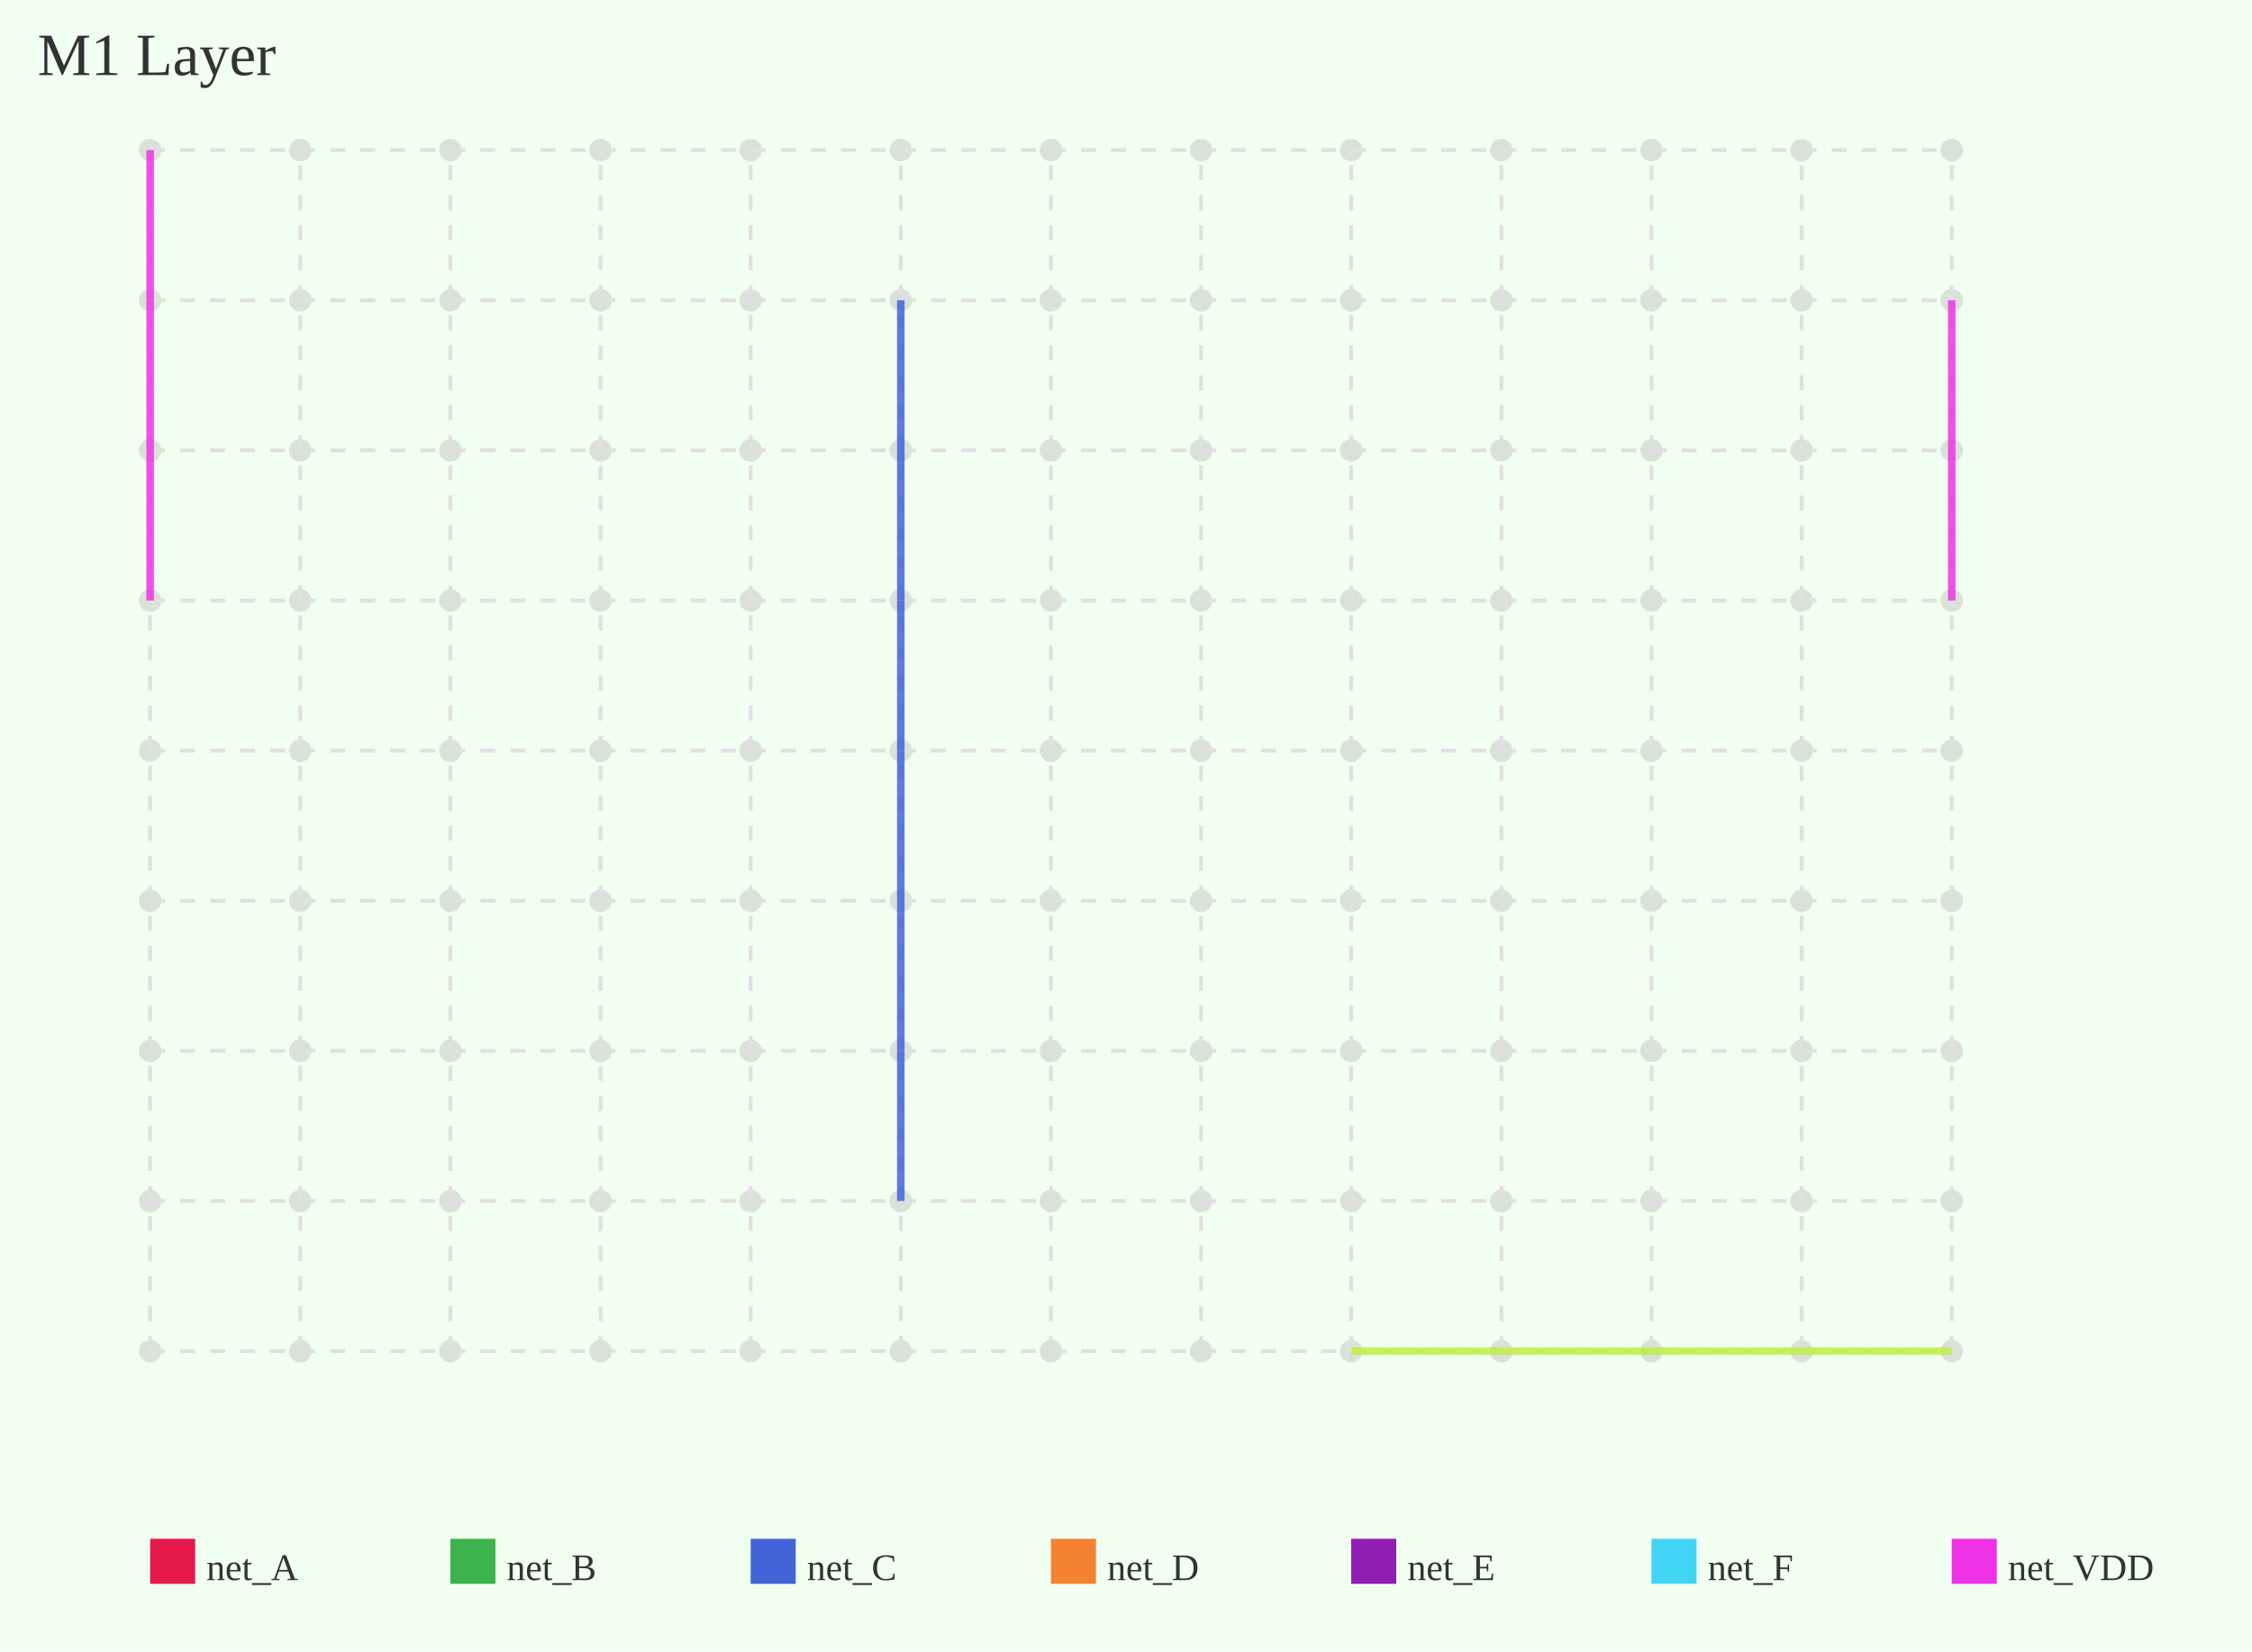
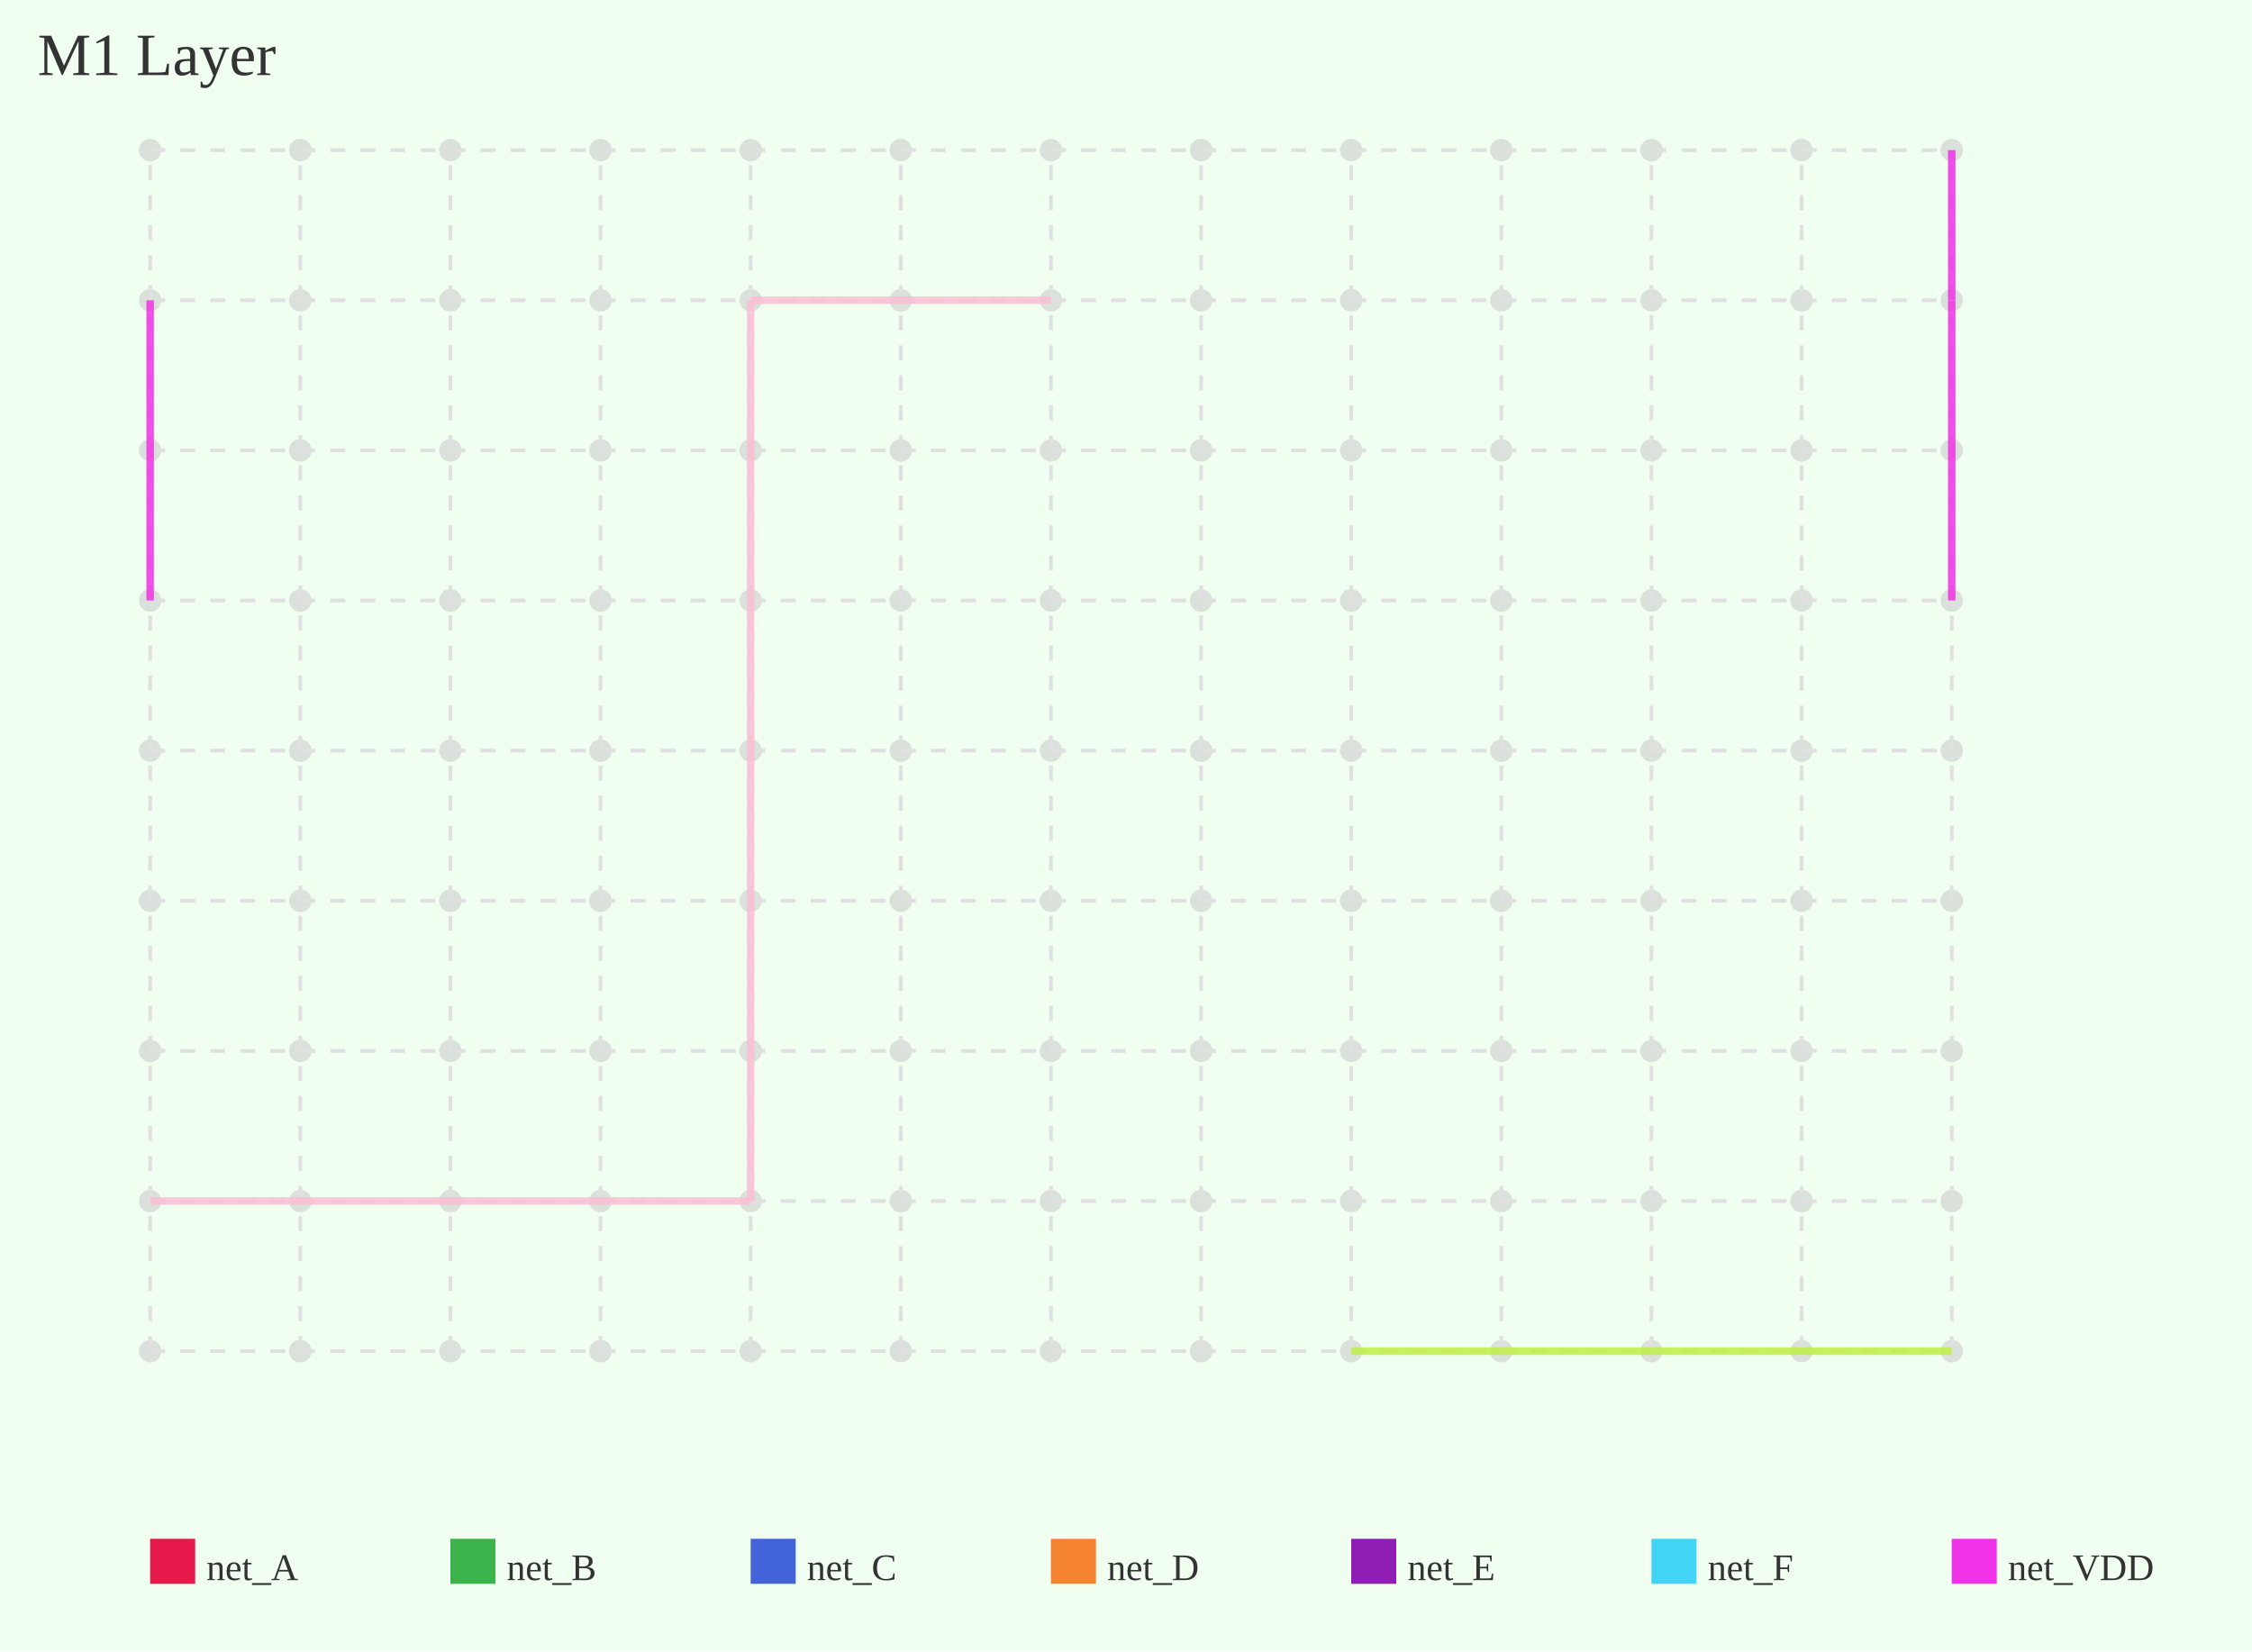
<svg xmlns="http://www.w3.org/2000/svg" width="600" height="440">
  <rect width="600" height="440" fill="#f0fff0" />
  <text x="10" y="20" font-size="16" fill="#333">M1 Layer</text>
  <circle cx="40" cy="360" r="3" fill="#cccccc" opacity="0.6" />
  <circle cx="40" cy="320" r="3" fill="#cccccc" opacity="0.6" />
  <circle cx="40" cy="280" r="3" fill="#cccccc" opacity="0.6" />
  <circle cx="40" cy="240" r="3" fill="#cccccc" opacity="0.6" />
  <circle cx="40" cy="200" r="3" fill="#cccccc" opacity="0.6" />
  <circle cx="40" cy="160" r="3" fill="#cccccc" opacity="0.6" />
  <circle cx="40" cy="120" r="3" fill="#cccccc" opacity="0.6" />
  <circle cx="40" cy="80" r="3" fill="#cccccc" opacity="0.6" />
  <circle cx="40" cy="40" r="3" fill="#cccccc" opacity="0.6" />
  <circle cx="80" cy="360" r="3" fill="#cccccc" opacity="0.6" />
  <circle cx="80" cy="320" r="3" fill="#cccccc" opacity="0.6" />
  <circle cx="80" cy="280" r="3" fill="#cccccc" opacity="0.6" />
  <circle cx="80" cy="240" r="3" fill="#cccccc" opacity="0.6" />
  <circle cx="80" cy="200" r="3" fill="#cccccc" opacity="0.6" />
  <circle cx="80" cy="160" r="3" fill="#cccccc" opacity="0.6" />
  <circle cx="80" cy="120" r="3" fill="#cccccc" opacity="0.6" />
  <circle cx="80" cy="80" r="3" fill="#cccccc" opacity="0.6" />
  <circle cx="80" cy="40" r="3" fill="#cccccc" opacity="0.6" />
  <circle cx="120" cy="360" r="3" fill="#cccccc" opacity="0.6" />
  <circle cx="120" cy="320" r="3" fill="#cccccc" opacity="0.6" />
  <circle cx="120" cy="280" r="3" fill="#cccccc" opacity="0.6" />
  <circle cx="120" cy="240" r="3" fill="#cccccc" opacity="0.6" />
  <circle cx="120" cy="200" r="3" fill="#cccccc" opacity="0.6" />
  <circle cx="120" cy="160" r="3" fill="#cccccc" opacity="0.6" />
  <circle cx="120" cy="120" r="3" fill="#cccccc" opacity="0.6" />
  <circle cx="120" cy="80" r="3" fill="#cccccc" opacity="0.6" />
  <circle cx="120" cy="40" r="3" fill="#cccccc" opacity="0.6" />
  <circle cx="160" cy="360" r="3" fill="#cccccc" opacity="0.6" />
  <circle cx="160" cy="320" r="3" fill="#cccccc" opacity="0.6" />
  <circle cx="160" cy="280" r="3" fill="#cccccc" opacity="0.6" />
  <circle cx="160" cy="240" r="3" fill="#cccccc" opacity="0.6" />
  <circle cx="160" cy="200" r="3" fill="#cccccc" opacity="0.6" />
  <circle cx="160" cy="160" r="3" fill="#cccccc" opacity="0.6" />
  <circle cx="160" cy="120" r="3" fill="#cccccc" opacity="0.6" />
  <circle cx="160" cy="80" r="3" fill="#cccccc" opacity="0.6" />
  <circle cx="160" cy="40" r="3" fill="#cccccc" opacity="0.6" />
  <circle cx="200" cy="360" r="3" fill="#cccccc" opacity="0.6" />
  <circle cx="200" cy="320" r="3" fill="#cccccc" opacity="0.6" />
  <circle cx="200" cy="280" r="3" fill="#cccccc" opacity="0.6" />
  <circle cx="200" cy="240" r="3" fill="#cccccc" opacity="0.6" />
  <circle cx="200" cy="200" r="3" fill="#cccccc" opacity="0.6" />
  <circle cx="200" cy="160" r="3" fill="#cccccc" opacity="0.6" />
  <circle cx="200" cy="120" r="3" fill="#cccccc" opacity="0.6" />
  <circle cx="200" cy="80" r="3" fill="#cccccc" opacity="0.6" />
  <circle cx="200" cy="40" r="3" fill="#cccccc" opacity="0.6" />
  <circle cx="240" cy="360" r="3" fill="#cccccc" opacity="0.6" />
  <circle cx="240" cy="320" r="3" fill="#cccccc" opacity="0.6" />
  <circle cx="240" cy="280" r="3" fill="#cccccc" opacity="0.6" />
  <circle cx="240" cy="240" r="3" fill="#cccccc" opacity="0.6" />
  <circle cx="240" cy="200" r="3" fill="#cccccc" opacity="0.6" />
  <circle cx="240" cy="160" r="3" fill="#cccccc" opacity="0.6" />
  <circle cx="240" cy="120" r="3" fill="#cccccc" opacity="0.6" />
  <circle cx="240" cy="80" r="3" fill="#cccccc" opacity="0.6" />
  <circle cx="240" cy="40" r="3" fill="#cccccc" opacity="0.6" />
  <circle cx="280" cy="360" r="3" fill="#cccccc" opacity="0.6" />
  <circle cx="280" cy="320" r="3" fill="#cccccc" opacity="0.6" />
  <circle cx="280" cy="280" r="3" fill="#cccccc" opacity="0.6" />
  <circle cx="280" cy="240" r="3" fill="#cccccc" opacity="0.6" />
  <circle cx="280" cy="200" r="3" fill="#cccccc" opacity="0.6" />
  <circle cx="280" cy="160" r="3" fill="#cccccc" opacity="0.6" />
  <circle cx="280" cy="120" r="3" fill="#cccccc" opacity="0.6" />
  <circle cx="280" cy="80" r="3" fill="#cccccc" opacity="0.6" />
  <circle cx="280" cy="40" r="3" fill="#cccccc" opacity="0.6" />
  <circle cx="320" cy="360" r="3" fill="#cccccc" opacity="0.6" />
  <circle cx="320" cy="320" r="3" fill="#cccccc" opacity="0.6" />
  <circle cx="320" cy="280" r="3" fill="#cccccc" opacity="0.6" />
  <circle cx="320" cy="240" r="3" fill="#cccccc" opacity="0.6" />
  <circle cx="320" cy="200" r="3" fill="#cccccc" opacity="0.6" />
  <circle cx="320" cy="160" r="3" fill="#cccccc" opacity="0.6" />
  <circle cx="320" cy="120" r="3" fill="#cccccc" opacity="0.6" />
  <circle cx="320" cy="80" r="3" fill="#cccccc" opacity="0.6" />
  <circle cx="320" cy="40" r="3" fill="#cccccc" opacity="0.6" />
  <circle cx="360" cy="360" r="3" fill="#cccccc" opacity="0.6" />
  <circle cx="360" cy="320" r="3" fill="#cccccc" opacity="0.6" />
  <circle cx="360" cy="280" r="3" fill="#cccccc" opacity="0.6" />
  <circle cx="360" cy="240" r="3" fill="#cccccc" opacity="0.6" />
  <circle cx="360" cy="200" r="3" fill="#cccccc" opacity="0.6" />
  <circle cx="360" cy="160" r="3" fill="#cccccc" opacity="0.6" />
  <circle cx="360" cy="120" r="3" fill="#cccccc" opacity="0.6" />
  <circle cx="360" cy="80" r="3" fill="#cccccc" opacity="0.6" />
  <circle cx="360" cy="40" r="3" fill="#cccccc" opacity="0.6" />
  <circle cx="400" cy="360" r="3" fill="#cccccc" opacity="0.6" />
  <circle cx="400" cy="320" r="3" fill="#cccccc" opacity="0.6" />
  <circle cx="400" cy="280" r="3" fill="#cccccc" opacity="0.6" />
  <circle cx="400" cy="240" r="3" fill="#cccccc" opacity="0.6" />
  <circle cx="400" cy="200" r="3" fill="#cccccc" opacity="0.6" />
  <circle cx="400" cy="160" r="3" fill="#cccccc" opacity="0.6" />
  <circle cx="400" cy="120" r="3" fill="#cccccc" opacity="0.6" />
  <circle cx="400" cy="80" r="3" fill="#cccccc" opacity="0.6" />
  <circle cx="400" cy="40" r="3" fill="#cccccc" opacity="0.6" />
  <circle cx="440" cy="360" r="3" fill="#cccccc" opacity="0.6" />
  <circle cx="440" cy="320" r="3" fill="#cccccc" opacity="0.6" />
  <circle cx="440" cy="280" r="3" fill="#cccccc" opacity="0.6" />
  <circle cx="440" cy="240" r="3" fill="#cccccc" opacity="0.6" />
  <circle cx="440" cy="200" r="3" fill="#cccccc" opacity="0.6" />
  <circle cx="440" cy="160" r="3" fill="#cccccc" opacity="0.6" />
  <circle cx="440" cy="120" r="3" fill="#cccccc" opacity="0.6" />
  <circle cx="440" cy="80" r="3" fill="#cccccc" opacity="0.6" />
  <circle cx="440" cy="40" r="3" fill="#cccccc" opacity="0.6" />
  <circle cx="480" cy="360" r="3" fill="#cccccc" opacity="0.6" />
  <circle cx="480" cy="320" r="3" fill="#cccccc" opacity="0.6" />
  <circle cx="480" cy="280" r="3" fill="#cccccc" opacity="0.6" />
  <circle cx="480" cy="240" r="3" fill="#cccccc" opacity="0.6" />
  <circle cx="480" cy="200" r="3" fill="#cccccc" opacity="0.6" />
  <circle cx="480" cy="160" r="3" fill="#cccccc" opacity="0.6" />
  <circle cx="480" cy="120" r="3" fill="#cccccc" opacity="0.6" />
  <circle cx="480" cy="80" r="3" fill="#cccccc" opacity="0.6" />
  <circle cx="480" cy="40" r="3" fill="#cccccc" opacity="0.6" />
  <circle cx="520" cy="360" r="3" fill="#cccccc" opacity="0.6" />
  <circle cx="520" cy="320" r="3" fill="#cccccc" opacity="0.6" />
  <circle cx="520" cy="280" r="3" fill="#cccccc" opacity="0.6" />
  <circle cx="520" cy="240" r="3" fill="#cccccc" opacity="0.6" />
  <circle cx="520" cy="200" r="3" fill="#cccccc" opacity="0.6" />
  <circle cx="520" cy="160" r="3" fill="#cccccc" opacity="0.6" />
  <circle cx="520" cy="120" r="3" fill="#cccccc" opacity="0.6" />
  <circle cx="520" cy="80" r="3" fill="#cccccc" opacity="0.6" />
  <circle cx="520" cy="40" r="3" fill="#cccccc" opacity="0.6" />
  <line x1="40" y1="360" x2="40" y2="320" stroke="#e0e0e0" stroke-width="1" stroke-dasharray="4,4" />
  <line x1="40" y1="360" x2="80" y2="360" stroke="#e0e0e0" stroke-width="1" stroke-dasharray="4,4" />
  <line x1="40" y1="320" x2="40" y2="280" stroke="#e0e0e0" stroke-width="1" stroke-dasharray="4,4" />
  <line x1="40" y1="320" x2="80" y2="320" stroke="#e0e0e0" stroke-width="1" stroke-dasharray="4,4" />
  <line x1="40" y1="280" x2="40" y2="240" stroke="#e0e0e0" stroke-width="1" stroke-dasharray="4,4" />
  <line x1="40" y1="280" x2="80" y2="280" stroke="#e0e0e0" stroke-width="1" stroke-dasharray="4,4" />
  <line x1="40" y1="240" x2="40" y2="200" stroke="#e0e0e0" stroke-width="1" stroke-dasharray="4,4" />
  <line x1="40" y1="240" x2="80" y2="240" stroke="#e0e0e0" stroke-width="1" stroke-dasharray="4,4" />
  <line x1="40" y1="200" x2="40" y2="160" stroke="#e0e0e0" stroke-width="1" stroke-dasharray="4,4" />
  <line x1="40" y1="200" x2="80" y2="200" stroke="#e0e0e0" stroke-width="1" stroke-dasharray="4,4" />
  <line x1="40" y1="160" x2="40" y2="120" stroke="#e0e0e0" stroke-width="1" stroke-dasharray="4,4" />
  <line x1="40" y1="160" x2="80" y2="160" stroke="#e0e0e0" stroke-width="1" stroke-dasharray="4,4" />
  <line x1="40" y1="120" x2="40" y2="80" stroke="#e0e0e0" stroke-width="1" stroke-dasharray="4,4" />
  <line x1="40" y1="120" x2="80" y2="120" stroke="#e0e0e0" stroke-width="1" stroke-dasharray="4,4" />
  <line x1="40" y1="80" x2="40" y2="40" stroke="#e0e0e0" stroke-width="1" stroke-dasharray="4,4" />
  <line x1="40" y1="80" x2="80" y2="80" stroke="#e0e0e0" stroke-width="1" stroke-dasharray="4,4" />
  <line x1="40" y1="40" x2="80" y2="40" stroke="#e0e0e0" stroke-width="1" stroke-dasharray="4,4" />
  <line x1="80" y1="360" x2="80" y2="320" stroke="#e0e0e0" stroke-width="1" stroke-dasharray="4,4" />
  <line x1="80" y1="360" x2="120" y2="360" stroke="#e0e0e0" stroke-width="1" stroke-dasharray="4,4" />
  <line x1="80" y1="320" x2="80" y2="280" stroke="#e0e0e0" stroke-width="1" stroke-dasharray="4,4" />
  <line x1="80" y1="320" x2="120" y2="320" stroke="#e0e0e0" stroke-width="1" stroke-dasharray="4,4" />
  <line x1="80" y1="280" x2="80" y2="240" stroke="#e0e0e0" stroke-width="1" stroke-dasharray="4,4" />
  <line x1="80" y1="280" x2="120" y2="280" stroke="#e0e0e0" stroke-width="1" stroke-dasharray="4,4" />
  <line x1="80" y1="240" x2="80" y2="200" stroke="#e0e0e0" stroke-width="1" stroke-dasharray="4,4" />
  <line x1="80" y1="240" x2="120" y2="240" stroke="#e0e0e0" stroke-width="1" stroke-dasharray="4,4" />
  <line x1="80" y1="200" x2="80" y2="160" stroke="#e0e0e0" stroke-width="1" stroke-dasharray="4,4" />
  <line x1="80" y1="200" x2="120" y2="200" stroke="#e0e0e0" stroke-width="1" stroke-dasharray="4,4" />
  <line x1="80" y1="160" x2="80" y2="120" stroke="#e0e0e0" stroke-width="1" stroke-dasharray="4,4" />
  <line x1="80" y1="160" x2="120" y2="160" stroke="#e0e0e0" stroke-width="1" stroke-dasharray="4,4" />
  <line x1="80" y1="120" x2="80" y2="80" stroke="#e0e0e0" stroke-width="1" stroke-dasharray="4,4" />
  <line x1="80" y1="120" x2="120" y2="120" stroke="#e0e0e0" stroke-width="1" stroke-dasharray="4,4" />
  <line x1="80" y1="80" x2="80" y2="40" stroke="#e0e0e0" stroke-width="1" stroke-dasharray="4,4" />
  <line x1="80" y1="80" x2="120" y2="80" stroke="#e0e0e0" stroke-width="1" stroke-dasharray="4,4" />
  <line x1="80" y1="40" x2="120" y2="40" stroke="#e0e0e0" stroke-width="1" stroke-dasharray="4,4" />
  <line x1="120" y1="360" x2="120" y2="320" stroke="#e0e0e0" stroke-width="1" stroke-dasharray="4,4" />
  <line x1="120" y1="360" x2="160" y2="360" stroke="#e0e0e0" stroke-width="1" stroke-dasharray="4,4" />
  <line x1="120" y1="320" x2="120" y2="280" stroke="#e0e0e0" stroke-width="1" stroke-dasharray="4,4" />
  <line x1="120" y1="320" x2="160" y2="320" stroke="#e0e0e0" stroke-width="1" stroke-dasharray="4,4" />
  <line x1="120" y1="280" x2="120" y2="240" stroke="#e0e0e0" stroke-width="1" stroke-dasharray="4,4" />
  <line x1="120" y1="280" x2="160" y2="280" stroke="#e0e0e0" stroke-width="1" stroke-dasharray="4,4" />
  <line x1="120" y1="240" x2="120" y2="200" stroke="#e0e0e0" stroke-width="1" stroke-dasharray="4,4" />
  <line x1="120" y1="240" x2="160" y2="240" stroke="#e0e0e0" stroke-width="1" stroke-dasharray="4,4" />
  <line x1="120" y1="200" x2="120" y2="160" stroke="#e0e0e0" stroke-width="1" stroke-dasharray="4,4" />
  <line x1="120" y1="200" x2="160" y2="200" stroke="#e0e0e0" stroke-width="1" stroke-dasharray="4,4" />
  <line x1="120" y1="160" x2="120" y2="120" stroke="#e0e0e0" stroke-width="1" stroke-dasharray="4,4" />
  <line x1="120" y1="160" x2="160" y2="160" stroke="#e0e0e0" stroke-width="1" stroke-dasharray="4,4" />
  <line x1="120" y1="120" x2="120" y2="80" stroke="#e0e0e0" stroke-width="1" stroke-dasharray="4,4" />
  <line x1="120" y1="120" x2="160" y2="120" stroke="#e0e0e0" stroke-width="1" stroke-dasharray="4,4" />
  <line x1="120" y1="80" x2="120" y2="40" stroke="#e0e0e0" stroke-width="1" stroke-dasharray="4,4" />
  <line x1="120" y1="80" x2="160" y2="80" stroke="#e0e0e0" stroke-width="1" stroke-dasharray="4,4" />
  <line x1="120" y1="40" x2="160" y2="40" stroke="#e0e0e0" stroke-width="1" stroke-dasharray="4,4" />
  <line x1="160" y1="360" x2="160" y2="320" stroke="#e0e0e0" stroke-width="1" stroke-dasharray="4,4" />
  <line x1="160" y1="360" x2="200" y2="360" stroke="#e0e0e0" stroke-width="1" stroke-dasharray="4,4" />
  <line x1="160" y1="320" x2="160" y2="280" stroke="#e0e0e0" stroke-width="1" stroke-dasharray="4,4" />
  <line x1="160" y1="320" x2="200" y2="320" stroke="#e0e0e0" stroke-width="1" stroke-dasharray="4,4" />
  <line x1="160" y1="280" x2="160" y2="240" stroke="#e0e0e0" stroke-width="1" stroke-dasharray="4,4" />
  <line x1="160" y1="280" x2="200" y2="280" stroke="#e0e0e0" stroke-width="1" stroke-dasharray="4,4" />
  <line x1="160" y1="240" x2="160" y2="200" stroke="#e0e0e0" stroke-width="1" stroke-dasharray="4,4" />
  <line x1="160" y1="240" x2="200" y2="240" stroke="#e0e0e0" stroke-width="1" stroke-dasharray="4,4" />
  <line x1="160" y1="200" x2="160" y2="160" stroke="#e0e0e0" stroke-width="1" stroke-dasharray="4,4" />
  <line x1="160" y1="200" x2="200" y2="200" stroke="#e0e0e0" stroke-width="1" stroke-dasharray="4,4" />
  <line x1="160" y1="160" x2="160" y2="120" stroke="#e0e0e0" stroke-width="1" stroke-dasharray="4,4" />
  <line x1="160" y1="160" x2="200" y2="160" stroke="#e0e0e0" stroke-width="1" stroke-dasharray="4,4" />
  <line x1="160" y1="120" x2="160" y2="80" stroke="#e0e0e0" stroke-width="1" stroke-dasharray="4,4" />
  <line x1="160" y1="120" x2="200" y2="120" stroke="#e0e0e0" stroke-width="1" stroke-dasharray="4,4" />
  <line x1="160" y1="80" x2="160" y2="40" stroke="#e0e0e0" stroke-width="1" stroke-dasharray="4,4" />
  <line x1="160" y1="80" x2="200" y2="80" stroke="#e0e0e0" stroke-width="1" stroke-dasharray="4,4" />
  <line x1="160" y1="40" x2="200" y2="40" stroke="#e0e0e0" stroke-width="1" stroke-dasharray="4,4" />
  <line x1="200" y1="360" x2="200" y2="320" stroke="#e0e0e0" stroke-width="1" stroke-dasharray="4,4" />
  <line x1="200" y1="360" x2="240" y2="360" stroke="#e0e0e0" stroke-width="1" stroke-dasharray="4,4" />
  <line x1="200" y1="320" x2="200" y2="280" stroke="#e0e0e0" stroke-width="1" stroke-dasharray="4,4" />
  <line x1="200" y1="320" x2="240" y2="320" stroke="#e0e0e0" stroke-width="1" stroke-dasharray="4,4" />
  <line x1="200" y1="280" x2="200" y2="240" stroke="#e0e0e0" stroke-width="1" stroke-dasharray="4,4" />
  <line x1="200" y1="280" x2="240" y2="280" stroke="#e0e0e0" stroke-width="1" stroke-dasharray="4,4" />
  <line x1="200" y1="240" x2="200" y2="200" stroke="#e0e0e0" stroke-width="1" stroke-dasharray="4,4" />
  <line x1="200" y1="240" x2="240" y2="240" stroke="#e0e0e0" stroke-width="1" stroke-dasharray="4,4" />
  <line x1="200" y1="200" x2="200" y2="160" stroke="#e0e0e0" stroke-width="1" stroke-dasharray="4,4" />
  <line x1="200" y1="200" x2="240" y2="200" stroke="#e0e0e0" stroke-width="1" stroke-dasharray="4,4" />
  <line x1="200" y1="160" x2="200" y2="120" stroke="#e0e0e0" stroke-width="1" stroke-dasharray="4,4" />
  <line x1="200" y1="160" x2="240" y2="160" stroke="#e0e0e0" stroke-width="1" stroke-dasharray="4,4" />
  <line x1="200" y1="120" x2="200" y2="80" stroke="#e0e0e0" stroke-width="1" stroke-dasharray="4,4" />
  <line x1="200" y1="120" x2="240" y2="120" stroke="#e0e0e0" stroke-width="1" stroke-dasharray="4,4" />
  <line x1="200" y1="80" x2="200" y2="40" stroke="#e0e0e0" stroke-width="1" stroke-dasharray="4,4" />
  <line x1="200" y1="80" x2="240" y2="80" stroke="#e0e0e0" stroke-width="1" stroke-dasharray="4,4" />
  <line x1="200" y1="40" x2="240" y2="40" stroke="#e0e0e0" stroke-width="1" stroke-dasharray="4,4" />
  <line x1="240" y1="360" x2="240" y2="320" stroke="#e0e0e0" stroke-width="1" stroke-dasharray="4,4" />
  <line x1="240" y1="360" x2="280" y2="360" stroke="#e0e0e0" stroke-width="1" stroke-dasharray="4,4" />
  <line x1="240" y1="320" x2="240" y2="280" stroke="#e0e0e0" stroke-width="1" stroke-dasharray="4,4" />
  <line x1="240" y1="320" x2="280" y2="320" stroke="#e0e0e0" stroke-width="1" stroke-dasharray="4,4" />
  <line x1="240" y1="280" x2="240" y2="240" stroke="#e0e0e0" stroke-width="1" stroke-dasharray="4,4" />
  <line x1="240" y1="280" x2="280" y2="280" stroke="#e0e0e0" stroke-width="1" stroke-dasharray="4,4" />
  <line x1="240" y1="240" x2="240" y2="200" stroke="#e0e0e0" stroke-width="1" stroke-dasharray="4,4" />
  <line x1="240" y1="240" x2="280" y2="240" stroke="#e0e0e0" stroke-width="1" stroke-dasharray="4,4" />
  <line x1="240" y1="200" x2="240" y2="160" stroke="#e0e0e0" stroke-width="1" stroke-dasharray="4,4" />
  <line x1="240" y1="200" x2="280" y2="200" stroke="#e0e0e0" stroke-width="1" stroke-dasharray="4,4" />
  <line x1="240" y1="160" x2="240" y2="120" stroke="#e0e0e0" stroke-width="1" stroke-dasharray="4,4" />
  <line x1="240" y1="160" x2="280" y2="160" stroke="#e0e0e0" stroke-width="1" stroke-dasharray="4,4" />
  <line x1="240" y1="120" x2="240" y2="80" stroke="#e0e0e0" stroke-width="1" stroke-dasharray="4,4" />
  <line x1="240" y1="120" x2="280" y2="120" stroke="#e0e0e0" stroke-width="1" stroke-dasharray="4,4" />
  <line x1="240" y1="80" x2="240" y2="40" stroke="#e0e0e0" stroke-width="1" stroke-dasharray="4,4" />
  <line x1="240" y1="80" x2="280" y2="80" stroke="#e0e0e0" stroke-width="1" stroke-dasharray="4,4" />
  <line x1="240" y1="40" x2="280" y2="40" stroke="#e0e0e0" stroke-width="1" stroke-dasharray="4,4" />
  <line x1="280" y1="360" x2="280" y2="320" stroke="#e0e0e0" stroke-width="1" stroke-dasharray="4,4" />
  <line x1="280" y1="360" x2="320" y2="360" stroke="#e0e0e0" stroke-width="1" stroke-dasharray="4,4" />
  <line x1="280" y1="320" x2="280" y2="280" stroke="#e0e0e0" stroke-width="1" stroke-dasharray="4,4" />
  <line x1="280" y1="320" x2="320" y2="320" stroke="#e0e0e0" stroke-width="1" stroke-dasharray="4,4" />
  <line x1="280" y1="280" x2="280" y2="240" stroke="#e0e0e0" stroke-width="1" stroke-dasharray="4,4" />
  <line x1="280" y1="280" x2="320" y2="280" stroke="#e0e0e0" stroke-width="1" stroke-dasharray="4,4" />
  <line x1="280" y1="240" x2="280" y2="200" stroke="#e0e0e0" stroke-width="1" stroke-dasharray="4,4" />
  <line x1="280" y1="240" x2="320" y2="240" stroke="#e0e0e0" stroke-width="1" stroke-dasharray="4,4" />
  <line x1="280" y1="200" x2="280" y2="160" stroke="#e0e0e0" stroke-width="1" stroke-dasharray="4,4" />
  <line x1="280" y1="200" x2="320" y2="200" stroke="#e0e0e0" stroke-width="1" stroke-dasharray="4,4" />
  <line x1="280" y1="160" x2="280" y2="120" stroke="#e0e0e0" stroke-width="1" stroke-dasharray="4,4" />
  <line x1="280" y1="160" x2="320" y2="160" stroke="#e0e0e0" stroke-width="1" stroke-dasharray="4,4" />
  <line x1="280" y1="120" x2="280" y2="80" stroke="#e0e0e0" stroke-width="1" stroke-dasharray="4,4" />
  <line x1="280" y1="120" x2="320" y2="120" stroke="#e0e0e0" stroke-width="1" stroke-dasharray="4,4" />
  <line x1="280" y1="80" x2="280" y2="40" stroke="#e0e0e0" stroke-width="1" stroke-dasharray="4,4" />
  <line x1="280" y1="80" x2="320" y2="80" stroke="#e0e0e0" stroke-width="1" stroke-dasharray="4,4" />
  <line x1="280" y1="40" x2="320" y2="40" stroke="#e0e0e0" stroke-width="1" stroke-dasharray="4,4" />
  <line x1="320" y1="360" x2="320" y2="320" stroke="#e0e0e0" stroke-width="1" stroke-dasharray="4,4" />
  <line x1="320" y1="360" x2="360" y2="360" stroke="#e0e0e0" stroke-width="1" stroke-dasharray="4,4" />
  <line x1="320" y1="320" x2="320" y2="280" stroke="#e0e0e0" stroke-width="1" stroke-dasharray="4,4" />
  <line x1="320" y1="320" x2="360" y2="320" stroke="#e0e0e0" stroke-width="1" stroke-dasharray="4,4" />
  <line x1="320" y1="280" x2="320" y2="240" stroke="#e0e0e0" stroke-width="1" stroke-dasharray="4,4" />
  <line x1="320" y1="280" x2="360" y2="280" stroke="#e0e0e0" stroke-width="1" stroke-dasharray="4,4" />
  <line x1="320" y1="240" x2="320" y2="200" stroke="#e0e0e0" stroke-width="1" stroke-dasharray="4,4" />
  <line x1="320" y1="240" x2="360" y2="240" stroke="#e0e0e0" stroke-width="1" stroke-dasharray="4,4" />
  <line x1="320" y1="200" x2="320" y2="160" stroke="#e0e0e0" stroke-width="1" stroke-dasharray="4,4" />
  <line x1="320" y1="200" x2="360" y2="200" stroke="#e0e0e0" stroke-width="1" stroke-dasharray="4,4" />
  <line x1="320" y1="160" x2="320" y2="120" stroke="#e0e0e0" stroke-width="1" stroke-dasharray="4,4" />
  <line x1="320" y1="160" x2="360" y2="160" stroke="#e0e0e0" stroke-width="1" stroke-dasharray="4,4" />
  <line x1="320" y1="120" x2="320" y2="80" stroke="#e0e0e0" stroke-width="1" stroke-dasharray="4,4" />
  <line x1="320" y1="120" x2="360" y2="120" stroke="#e0e0e0" stroke-width="1" stroke-dasharray="4,4" />
  <line x1="320" y1="80" x2="320" y2="40" stroke="#e0e0e0" stroke-width="1" stroke-dasharray="4,4" />
  <line x1="320" y1="80" x2="360" y2="80" stroke="#e0e0e0" stroke-width="1" stroke-dasharray="4,4" />
  <line x1="320" y1="40" x2="360" y2="40" stroke="#e0e0e0" stroke-width="1" stroke-dasharray="4,4" />
  <line x1="360" y1="360" x2="360" y2="320" stroke="#e0e0e0" stroke-width="1" stroke-dasharray="4,4" />
  <line x1="360" y1="360" x2="400" y2="360" stroke="#e0e0e0" stroke-width="1" stroke-dasharray="4,4" />
  <line x1="360" y1="320" x2="360" y2="280" stroke="#e0e0e0" stroke-width="1" stroke-dasharray="4,4" />
  <line x1="360" y1="320" x2="400" y2="320" stroke="#e0e0e0" stroke-width="1" stroke-dasharray="4,4" />
  <line x1="360" y1="280" x2="360" y2="240" stroke="#e0e0e0" stroke-width="1" stroke-dasharray="4,4" />
  <line x1="360" y1="280" x2="400" y2="280" stroke="#e0e0e0" stroke-width="1" stroke-dasharray="4,4" />
  <line x1="360" y1="240" x2="360" y2="200" stroke="#e0e0e0" stroke-width="1" stroke-dasharray="4,4" />
  <line x1="360" y1="240" x2="400" y2="240" stroke="#e0e0e0" stroke-width="1" stroke-dasharray="4,4" />
  <line x1="360" y1="200" x2="360" y2="160" stroke="#e0e0e0" stroke-width="1" stroke-dasharray="4,4" />
  <line x1="360" y1="200" x2="400" y2="200" stroke="#e0e0e0" stroke-width="1" stroke-dasharray="4,4" />
  <line x1="360" y1="160" x2="360" y2="120" stroke="#e0e0e0" stroke-width="1" stroke-dasharray="4,4" />
  <line x1="360" y1="160" x2="400" y2="160" stroke="#e0e0e0" stroke-width="1" stroke-dasharray="4,4" />
  <line x1="360" y1="120" x2="360" y2="80" stroke="#e0e0e0" stroke-width="1" stroke-dasharray="4,4" />
  <line x1="360" y1="120" x2="400" y2="120" stroke="#e0e0e0" stroke-width="1" stroke-dasharray="4,4" />
  <line x1="360" y1="80" x2="360" y2="40" stroke="#e0e0e0" stroke-width="1" stroke-dasharray="4,4" />
  <line x1="360" y1="80" x2="400" y2="80" stroke="#e0e0e0" stroke-width="1" stroke-dasharray="4,4" />
  <line x1="360" y1="40" x2="400" y2="40" stroke="#e0e0e0" stroke-width="1" stroke-dasharray="4,4" />
  <line x1="400" y1="360" x2="400" y2="320" stroke="#e0e0e0" stroke-width="1" stroke-dasharray="4,4" />
  <line x1="400" y1="360" x2="440" y2="360" stroke="#e0e0e0" stroke-width="1" stroke-dasharray="4,4" />
  <line x1="400" y1="320" x2="400" y2="280" stroke="#e0e0e0" stroke-width="1" stroke-dasharray="4,4" />
  <line x1="400" y1="320" x2="440" y2="320" stroke="#e0e0e0" stroke-width="1" stroke-dasharray="4,4" />
  <line x1="400" y1="280" x2="400" y2="240" stroke="#e0e0e0" stroke-width="1" stroke-dasharray="4,4" />
  <line x1="400" y1="280" x2="440" y2="280" stroke="#e0e0e0" stroke-width="1" stroke-dasharray="4,4" />
  <line x1="400" y1="240" x2="400" y2="200" stroke="#e0e0e0" stroke-width="1" stroke-dasharray="4,4" />
  <line x1="400" y1="240" x2="440" y2="240" stroke="#e0e0e0" stroke-width="1" stroke-dasharray="4,4" />
  <line x1="400" y1="200" x2="400" y2="160" stroke="#e0e0e0" stroke-width="1" stroke-dasharray="4,4" />
  <line x1="400" y1="200" x2="440" y2="200" stroke="#e0e0e0" stroke-width="1" stroke-dasharray="4,4" />
  <line x1="400" y1="160" x2="400" y2="120" stroke="#e0e0e0" stroke-width="1" stroke-dasharray="4,4" />
  <line x1="400" y1="160" x2="440" y2="160" stroke="#e0e0e0" stroke-width="1" stroke-dasharray="4,4" />
  <line x1="400" y1="120" x2="400" y2="80" stroke="#e0e0e0" stroke-width="1" stroke-dasharray="4,4" />
  <line x1="400" y1="120" x2="440" y2="120" stroke="#e0e0e0" stroke-width="1" stroke-dasharray="4,4" />
  <line x1="400" y1="80" x2="400" y2="40" stroke="#e0e0e0" stroke-width="1" stroke-dasharray="4,4" />
  <line x1="400" y1="80" x2="440" y2="80" stroke="#e0e0e0" stroke-width="1" stroke-dasharray="4,4" />
  <line x1="400" y1="40" x2="440" y2="40" stroke="#e0e0e0" stroke-width="1" stroke-dasharray="4,4" />
  <line x1="440" y1="360" x2="440" y2="320" stroke="#e0e0e0" stroke-width="1" stroke-dasharray="4,4" />
  <line x1="440" y1="360" x2="480" y2="360" stroke="#e0e0e0" stroke-width="1" stroke-dasharray="4,4" />
  <line x1="440" y1="320" x2="440" y2="280" stroke="#e0e0e0" stroke-width="1" stroke-dasharray="4,4" />
  <line x1="440" y1="320" x2="480" y2="320" stroke="#e0e0e0" stroke-width="1" stroke-dasharray="4,4" />
  <line x1="440" y1="280" x2="440" y2="240" stroke="#e0e0e0" stroke-width="1" stroke-dasharray="4,4" />
  <line x1="440" y1="280" x2="480" y2="280" stroke="#e0e0e0" stroke-width="1" stroke-dasharray="4,4" />
  <line x1="440" y1="240" x2="440" y2="200" stroke="#e0e0e0" stroke-width="1" stroke-dasharray="4,4" />
  <line x1="440" y1="240" x2="480" y2="240" stroke="#e0e0e0" stroke-width="1" stroke-dasharray="4,4" />
  <line x1="440" y1="200" x2="440" y2="160" stroke="#e0e0e0" stroke-width="1" stroke-dasharray="4,4" />
  <line x1="440" y1="200" x2="480" y2="200" stroke="#e0e0e0" stroke-width="1" stroke-dasharray="4,4" />
  <line x1="440" y1="160" x2="440" y2="120" stroke="#e0e0e0" stroke-width="1" stroke-dasharray="4,4" />
  <line x1="440" y1="160" x2="480" y2="160" stroke="#e0e0e0" stroke-width="1" stroke-dasharray="4,4" />
  <line x1="440" y1="120" x2="440" y2="80" stroke="#e0e0e0" stroke-width="1" stroke-dasharray="4,4" />
  <line x1="440" y1="120" x2="480" y2="120" stroke="#e0e0e0" stroke-width="1" stroke-dasharray="4,4" />
  <line x1="440" y1="80" x2="440" y2="40" stroke="#e0e0e0" stroke-width="1" stroke-dasharray="4,4" />
  <line x1="440" y1="80" x2="480" y2="80" stroke="#e0e0e0" stroke-width="1" stroke-dasharray="4,4" />
  <line x1="440" y1="40" x2="480" y2="40" stroke="#e0e0e0" stroke-width="1" stroke-dasharray="4,4" />
  <line x1="480" y1="360" x2="480" y2="320" stroke="#e0e0e0" stroke-width="1" stroke-dasharray="4,4" />
  <line x1="480" y1="360" x2="520" y2="360" stroke="#e0e0e0" stroke-width="1" stroke-dasharray="4,4" />
  <line x1="480" y1="320" x2="480" y2="280" stroke="#e0e0e0" stroke-width="1" stroke-dasharray="4,4" />
  <line x1="480" y1="320" x2="520" y2="320" stroke="#e0e0e0" stroke-width="1" stroke-dasharray="4,4" />
  <line x1="480" y1="280" x2="480" y2="240" stroke="#e0e0e0" stroke-width="1" stroke-dasharray="4,4" />
  <line x1="480" y1="280" x2="520" y2="280" stroke="#e0e0e0" stroke-width="1" stroke-dasharray="4,4" />
  <line x1="480" y1="240" x2="480" y2="200" stroke="#e0e0e0" stroke-width="1" stroke-dasharray="4,4" />
  <line x1="480" y1="240" x2="520" y2="240" stroke="#e0e0e0" stroke-width="1" stroke-dasharray="4,4" />
  <line x1="480" y1="200" x2="480" y2="160" stroke="#e0e0e0" stroke-width="1" stroke-dasharray="4,4" />
  <line x1="480" y1="200" x2="520" y2="200" stroke="#e0e0e0" stroke-width="1" stroke-dasharray="4,4" />
  <line x1="480" y1="160" x2="480" y2="120" stroke="#e0e0e0" stroke-width="1" stroke-dasharray="4,4" />
  <line x1="480" y1="160" x2="520" y2="160" stroke="#e0e0e0" stroke-width="1" stroke-dasharray="4,4" />
  <line x1="480" y1="120" x2="480" y2="80" stroke="#e0e0e0" stroke-width="1" stroke-dasharray="4,4" />
  <line x1="480" y1="120" x2="520" y2="120" stroke="#e0e0e0" stroke-width="1" stroke-dasharray="4,4" />
  <line x1="480" y1="80" x2="480" y2="40" stroke="#e0e0e0" stroke-width="1" stroke-dasharray="4,4" />
  <line x1="480" y1="80" x2="520" y2="80" stroke="#e0e0e0" stroke-width="1" stroke-dasharray="4,4" />
  <line x1="480" y1="40" x2="520" y2="40" stroke="#e0e0e0" stroke-width="1" stroke-dasharray="4,4" />
  <line x1="520" y1="360" x2="520" y2="320" stroke="#e0e0e0" stroke-width="1" stroke-dasharray="4,4" />
  <line x1="520" y1="320" x2="520" y2="280" stroke="#e0e0e0" stroke-width="1" stroke-dasharray="4,4" />
  <line x1="520" y1="280" x2="520" y2="240" stroke="#e0e0e0" stroke-width="1" stroke-dasharray="4,4" />
  <line x1="520" y1="240" x2="520" y2="200" stroke="#e0e0e0" stroke-width="1" stroke-dasharray="4,4" />
  <line x1="520" y1="200" x2="520" y2="160" stroke="#e0e0e0" stroke-width="1" stroke-dasharray="4,4" />
  <line x1="520" y1="160" x2="520" y2="120" stroke="#e0e0e0" stroke-width="1" stroke-dasharray="4,4" />
  <line x1="520" y1="120" x2="520" y2="80" stroke="#e0e0e0" stroke-width="1" stroke-dasharray="4,4" />
  <line x1="520" y1="80" x2="520" y2="40" stroke="#e0e0e0" stroke-width="1" stroke-dasharray="4,4" />
-   <line x1="240" y1="320" x2="240" y2="320" stroke="#4363d8" stroke-width="1" stroke-dasharray="3,3" opacity="0.85" />
-   <line x1="240" y1="280" x2="240" y2="320" stroke="#4363d8" stroke-width="2" opacity="0.85" />
-   <line x1="240" y1="240" x2="240" y2="280" stroke="#4363d8" stroke-width="2" opacity="0.85" />
-   <line x1="240" y1="200" x2="240" y2="240" stroke="#4363d8" stroke-width="2" opacity="0.85" />
-   <line x1="240" y1="160" x2="240" y2="200" stroke="#4363d8" stroke-width="2" opacity="0.85" />
-   <line x1="240" y1="120" x2="240" y2="160" stroke="#4363d8" stroke-width="2" opacity="0.85" />
-   <line x1="240" y1="80" x2="240" y2="120" stroke="#4363d8" stroke-width="2" opacity="0.85" />
-   <line x1="240" y1="80" x2="240" y2="80" stroke="#4363d8" stroke-width="1" stroke-dasharray="3,3" opacity="0.85" />
-   <line x1="40" y1="40" x2="40" y2="40" stroke="#f032e6" stroke-width="1" stroke-dasharray="3,3" opacity="0.85" />
-   <line x1="40" y1="80" x2="40" y2="40" stroke="#f032e6" stroke-width="2" opacity="0.85" />
+   <line x1="240" y1="80" x2="200" y2="80" stroke="#fabed4" stroke-width="2" opacity="0.85" />
+   <line x1="280" y1="80" x2="240" y2="80" stroke="#fabed4" stroke-width="2" opacity="0.85" />
+   <line x1="280" y1="80" x2="280" y2="80" stroke="#fabed4" stroke-width="1" stroke-dasharray="3,3" opacity="0.85" />
+   <line x1="200" y1="120" x2="200" y2="80" stroke="#fabed4" stroke-width="2" opacity="0.85" />
+   <line x1="200" y1="160" x2="200" y2="120" stroke="#fabed4" stroke-width="2" opacity="0.85" />
+   <line x1="200" y1="200" x2="200" y2="160" stroke="#fabed4" stroke-width="2" opacity="0.85" />
+   <line x1="200" y1="240" x2="200" y2="200" stroke="#fabed4" stroke-width="2" opacity="0.85" />
+   <line x1="200" y1="280" x2="200" y2="240" stroke="#fabed4" stroke-width="2" opacity="0.85" />
+   <line x1="200" y1="320" x2="200" y2="280" stroke="#fabed4" stroke-width="2" opacity="0.85" />
+   <line x1="160" y1="320" x2="200" y2="320" stroke="#fabed4" stroke-width="2" opacity="0.85" />
+   <line x1="120" y1="320" x2="160" y2="320" stroke="#fabed4" stroke-width="2" opacity="0.85" />
+   <line x1="80" y1="320" x2="120" y2="320" stroke="#fabed4" stroke-width="2" opacity="0.85" />
+   <line x1="40" y1="320" x2="80" y2="320" stroke="#fabed4" stroke-width="2" opacity="0.85" />
+   <line x1="40" y1="320" x2="40" y2="320" stroke="#fabed4" stroke-width="1" stroke-dasharray="3,3" opacity="0.85" />
+   <line x1="200" y1="320" x2="200" y2="320" stroke="#fabed4" stroke-width="1" stroke-dasharray="3,3" opacity="0.85" />
+   <line x1="360" y1="360" x2="360" y2="360" stroke="#bfef45" stroke-width="1" stroke-dasharray="3,3" opacity="0.85" />
+   <line x1="400" y1="360" x2="360" y2="360" stroke="#bfef45" stroke-width="2" opacity="0.85" />
+   <line x1="440" y1="360" x2="400" y2="360" stroke="#bfef45" stroke-width="2" opacity="0.85" />
+   <line x1="480" y1="360" x2="440" y2="360" stroke="#bfef45" stroke-width="2" opacity="0.85" />
+   <line x1="520" y1="360" x2="480" y2="360" stroke="#bfef45" stroke-width="2" opacity="0.85" />
+   <line x1="520" y1="360" x2="520" y2="360" stroke="#bfef45" stroke-width="1" stroke-dasharray="3,3" opacity="0.85" />
+   <line x1="40" y1="80" x2="40" y2="80" stroke="#f032e6" stroke-width="1" stroke-dasharray="3,3" opacity="0.85" />
  <line x1="40" y1="120" x2="40" y2="80" stroke="#f032e6" stroke-width="2" opacity="0.85" />
  <line x1="40" y1="160" x2="40" y2="120" stroke="#f032e6" stroke-width="2" opacity="0.85" />
  <line x1="40" y1="160" x2="40" y2="160" stroke="#f032e6" stroke-width="1" stroke-dasharray="3,3" opacity="0.85" />
  <line x1="520" y1="160" x2="520" y2="160" stroke="#f032e6" stroke-width="1" stroke-dasharray="3,3" opacity="0.85" />
  <line x1="520" y1="120" x2="520" y2="160" stroke="#f032e6" stroke-width="2" opacity="0.85" />
  <line x1="520" y1="80" x2="520" y2="120" stroke="#f032e6" stroke-width="2" opacity="0.85" />
-   <line x1="520" y1="80" x2="520" y2="80" stroke="#f032e6" stroke-width="1" stroke-dasharray="3,3" opacity="0.85" />
-   <line x1="360" y1="360" x2="360" y2="360" stroke="#bfef45" stroke-width="1" stroke-dasharray="3,3" opacity="0.85" />
-   <line x1="400" y1="360" x2="360" y2="360" stroke="#bfef45" stroke-width="2" opacity="0.85" />
-   <line x1="440" y1="360" x2="400" y2="360" stroke="#bfef45" stroke-width="2" opacity="0.85" />
-   <line x1="480" y1="360" x2="440" y2="360" stroke="#bfef45" stroke-width="2" opacity="0.85" />
-   <line x1="520" y1="360" x2="480" y2="360" stroke="#bfef45" stroke-width="2" opacity="0.85" />
-   <line x1="520" y1="360" x2="520" y2="360" stroke="#bfef45" stroke-width="1" stroke-dasharray="3,3" opacity="0.85" />
+   <line x1="520" y1="40" x2="520" y2="80" stroke="#f032e6" stroke-width="2" opacity="0.85" />
+   <line x1="520" y1="40" x2="520" y2="40" stroke="#f032e6" stroke-width="1" stroke-dasharray="3,3" opacity="0.85" />
  <rect x="40" y="410" width="12" height="12" fill="#e6194b" />
  <text x="55" y="421" font-size="10" fill="#333">net_A</text>
  <rect x="120" y="410" width="12" height="12" fill="#3cb44b" />
  <text x="135" y="421" font-size="10" fill="#333">net_B</text>
  <rect x="200" y="410" width="12" height="12" fill="#4363d8" />
  <text x="215" y="421" font-size="10" fill="#333">net_C</text>
  <rect x="280" y="410" width="12" height="12" fill="#f58231" />
  <text x="295" y="421" font-size="10" fill="#333">net_D</text>
  <rect x="360" y="410" width="12" height="12" fill="#911eb4" />
  <text x="375" y="421" font-size="10" fill="#333">net_E</text>
  <rect x="440" y="410" width="12" height="12" fill="#42d4f4" />
  <text x="455" y="421" font-size="10" fill="#333">net_F</text>
  <rect x="520" y="410" width="12" height="12" fill="#f032e6" />
  <text x="535" y="421" font-size="10" fill="#333">net_VDD</text>
</svg>
